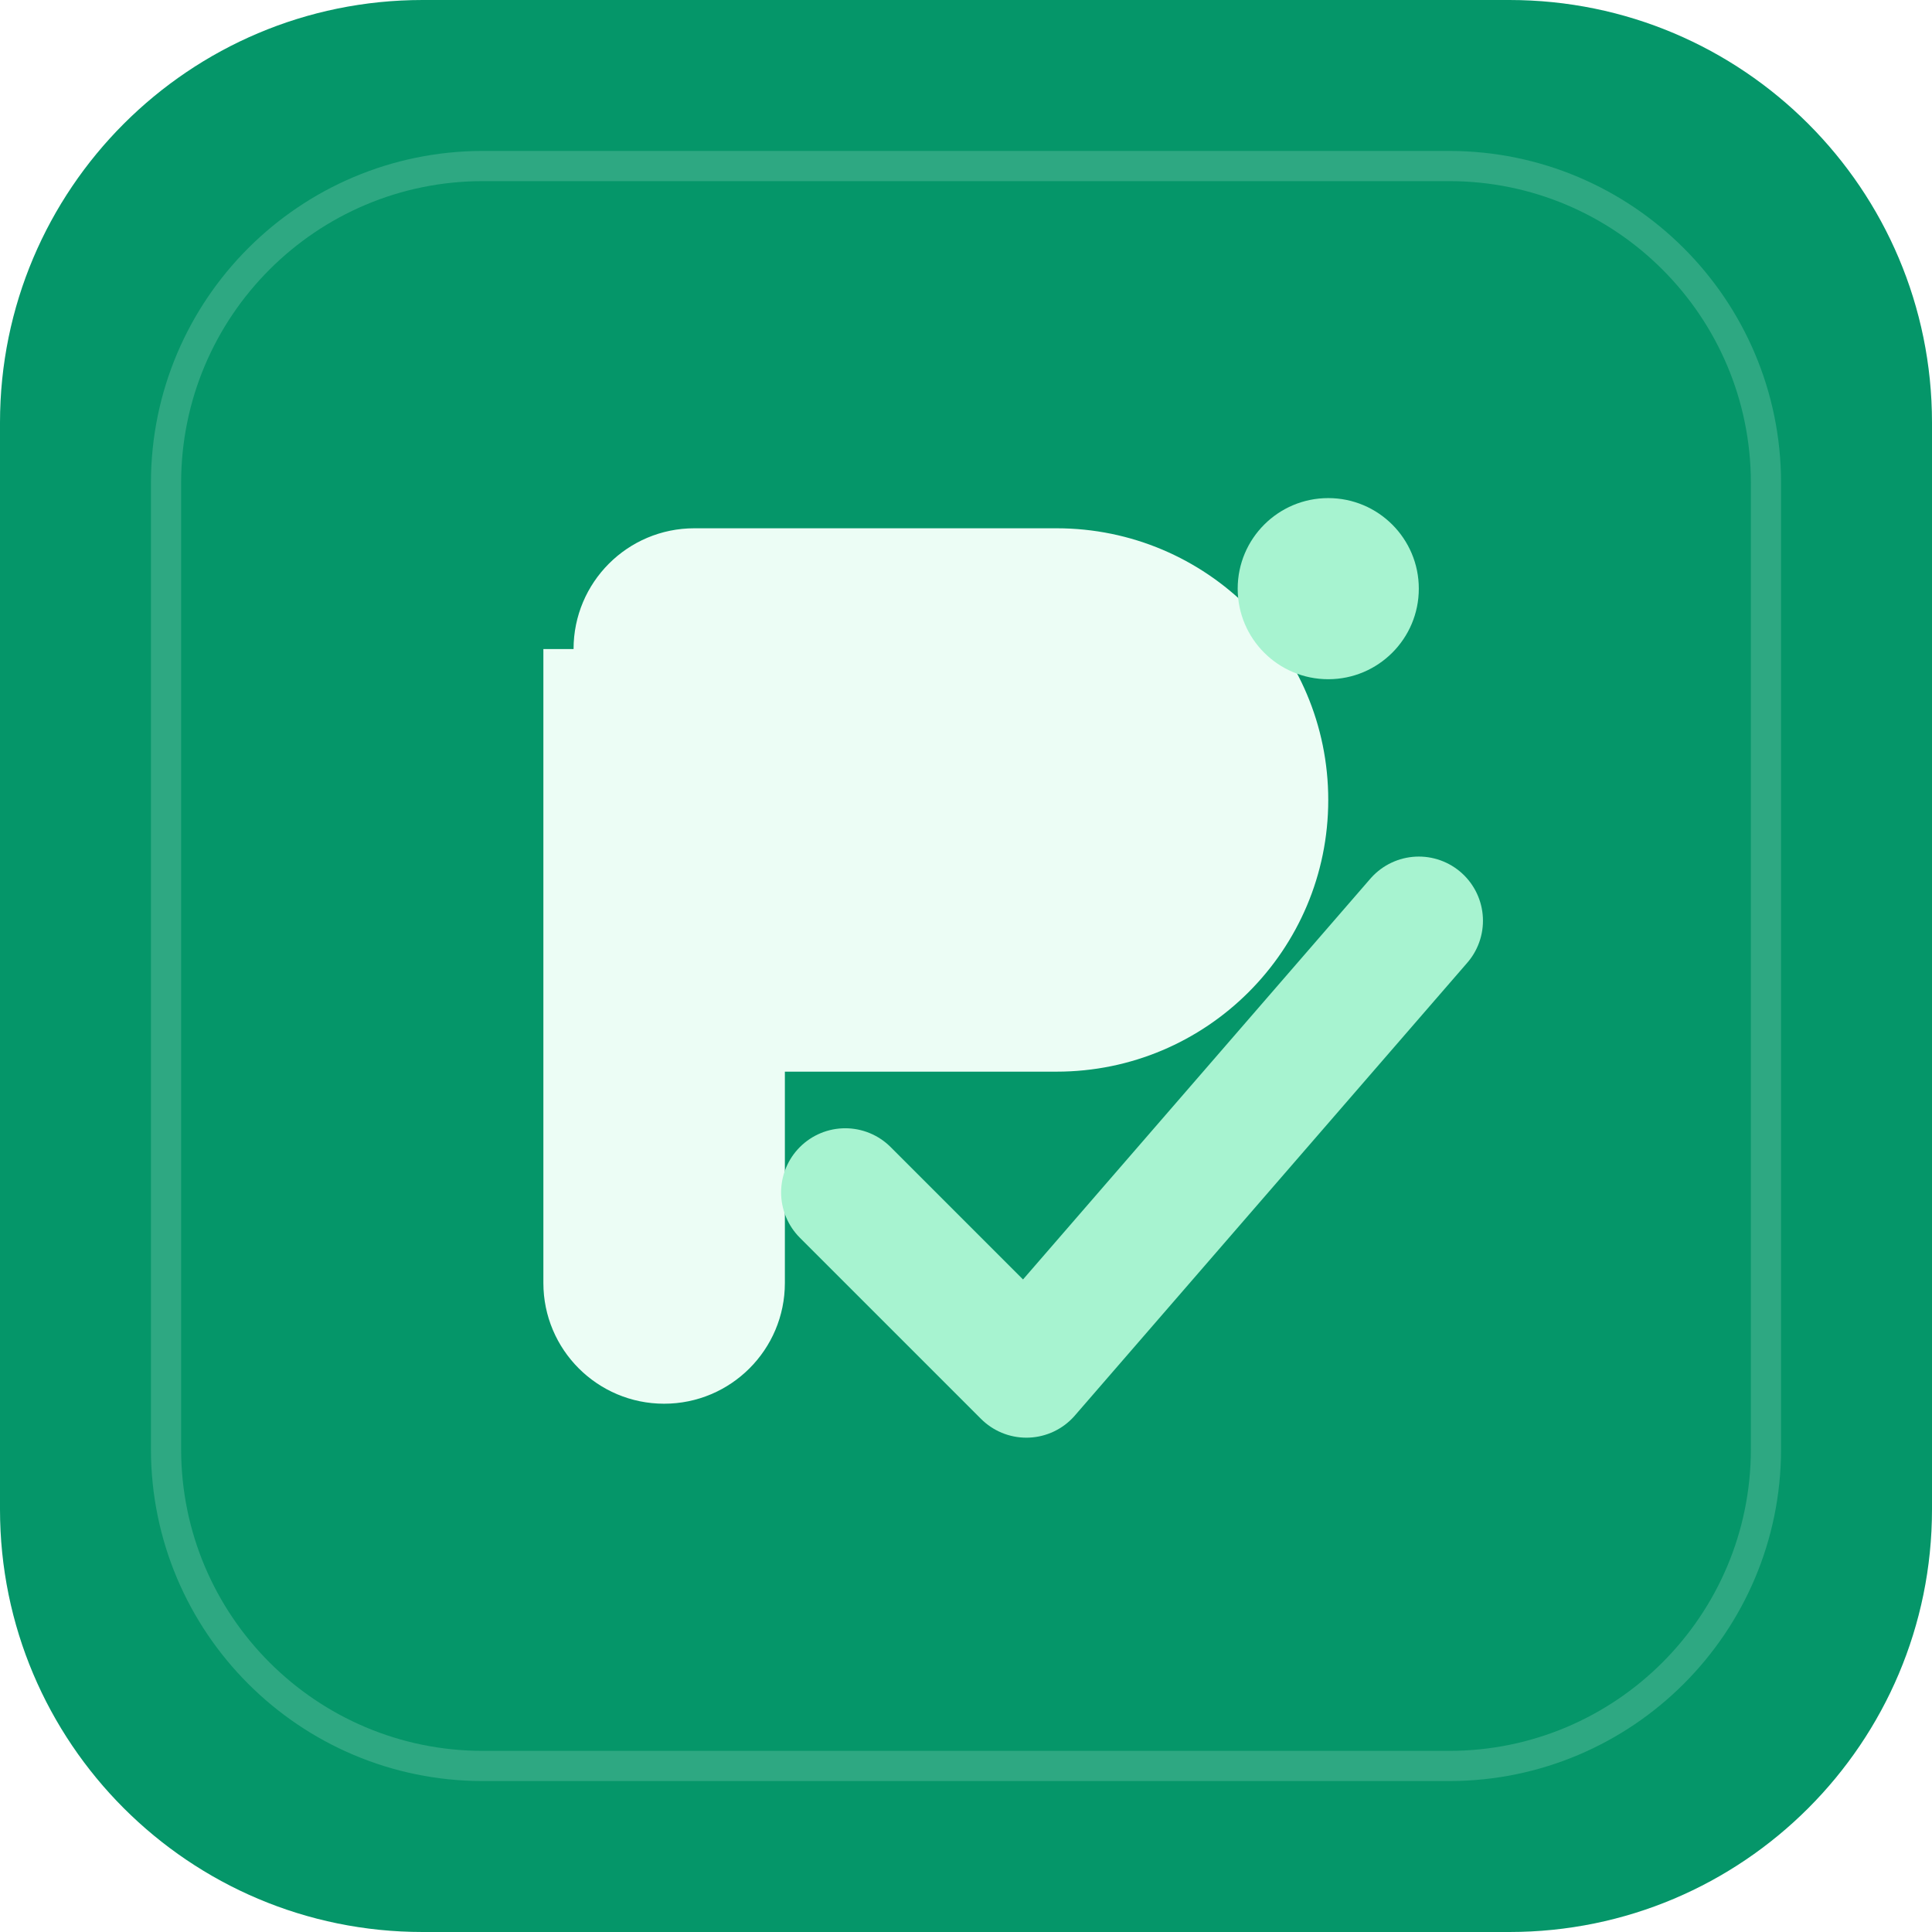
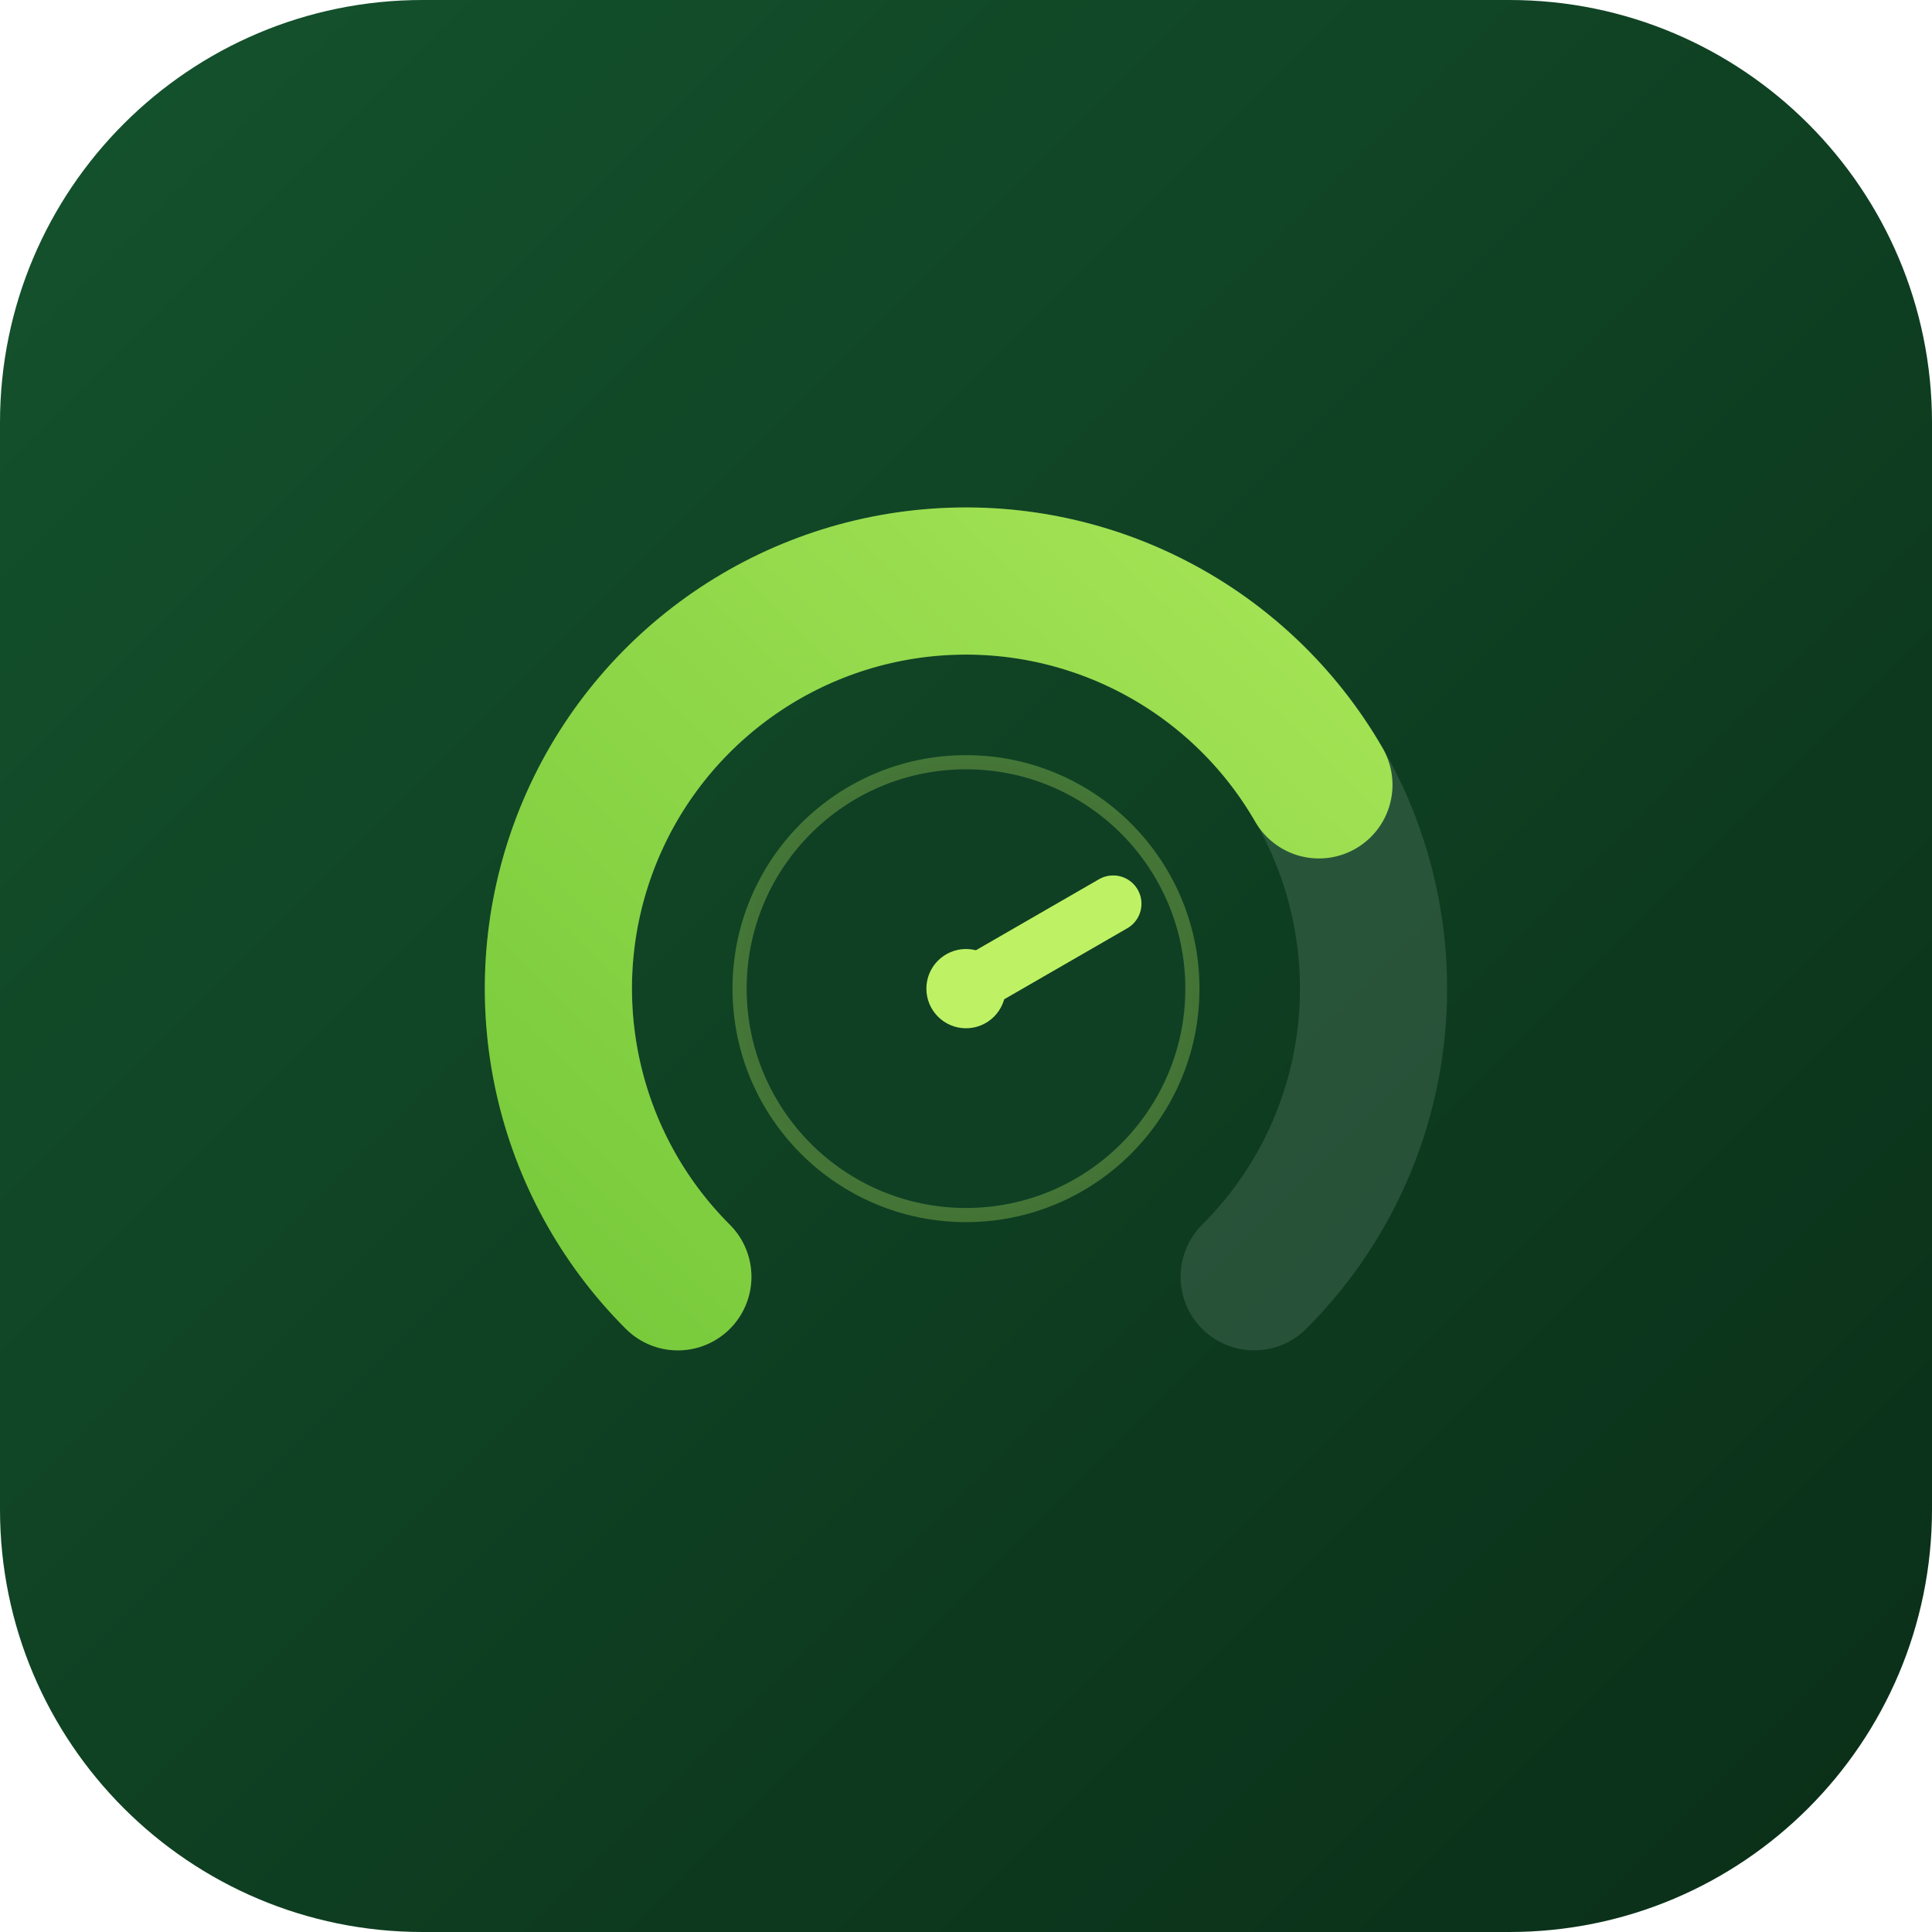
<svg xmlns="http://www.w3.org/2000/svg" viewBox="0 0 512 512" fill="none">
-   <rect width="512" height="512" rx="112" fill="#059669" />
-   <rect x="44" y="44" width="424" height="424" rx="84" stroke="#ECFDF5" stroke-opacity="0.18" stroke-width="8" />
-   <path d="M152 172C152 154.327 166.327 140 184 140H280C319.765 140 352 172.235 352 212C352 251.765 319.765 284 280 284H208V340C208 357.673 193.673 372 176 372C158.327 372 144 357.673 144 340V172H152Z" fill="#ECFDF5" />
-   <path d="M224 316L272 364L376 244" stroke="#A7F3D0" stroke-width="34" stroke-linecap="round" stroke-linejoin="round" />
-   <circle cx="352" cy="156" r="24" fill="#A7F3D0" />
+   <defs>
+     <linearGradient id="bg" x1="0" y1="0" x2="512" y2="512" gradientUnits="userSpaceOnUse">
+       <stop offset="0" stop-color="#14532D" />
+       <stop offset="1" stop-color="#0A2E18" />
+     </linearGradient>
+     <linearGradient id="lime" x1="120" y1="400" x2="400" y2="110" gradientUnits="userSpaceOnUse">
+       <stop offset="0" stop-color="#5DBB2C" />
+       <stop offset="1" stop-color="#BEF264" />
+     </linearGradient>
+     <radialGradient id="knob" cx="236" cy="226" r="100" gradientUnits="userSpaceOnUse">
+       <stop offset="0" stop-color="#2A8A4C" />
+       <stop offset="1" stop-color="#0F4024" />
+     </radialGradient>
+   </defs>
+   <rect width="512" height="512" rx="112" fill="url(#bg)" />
+   <g transform="translate(256 262) scale(1.5) translate(-120 -120)">
+     <path d="M69.09 170.91A72 72 0 1 1 170.91 170.91" stroke="#ECFDF5" stroke-opacity=".12" stroke-width="26" stroke-linecap="round" />
+     <path d="M69.09 170.91A72 72 0 1 1 182.35 84" stroke="url(#lime)" stroke-width="26" stroke-linecap="round" />
+     <circle cx="120" cy="120" r="40" fill="url(#knob)" stroke="#BEF264" stroke-opacity=".3" stroke-width="2.5" />
+     <path d="M120 120L146 105" stroke="#BEF264" stroke-width="10" stroke-linecap="round" />
+     <circle cx="120" cy="120" r="7" fill="#BEF264" />
+   </g>
</svg>
